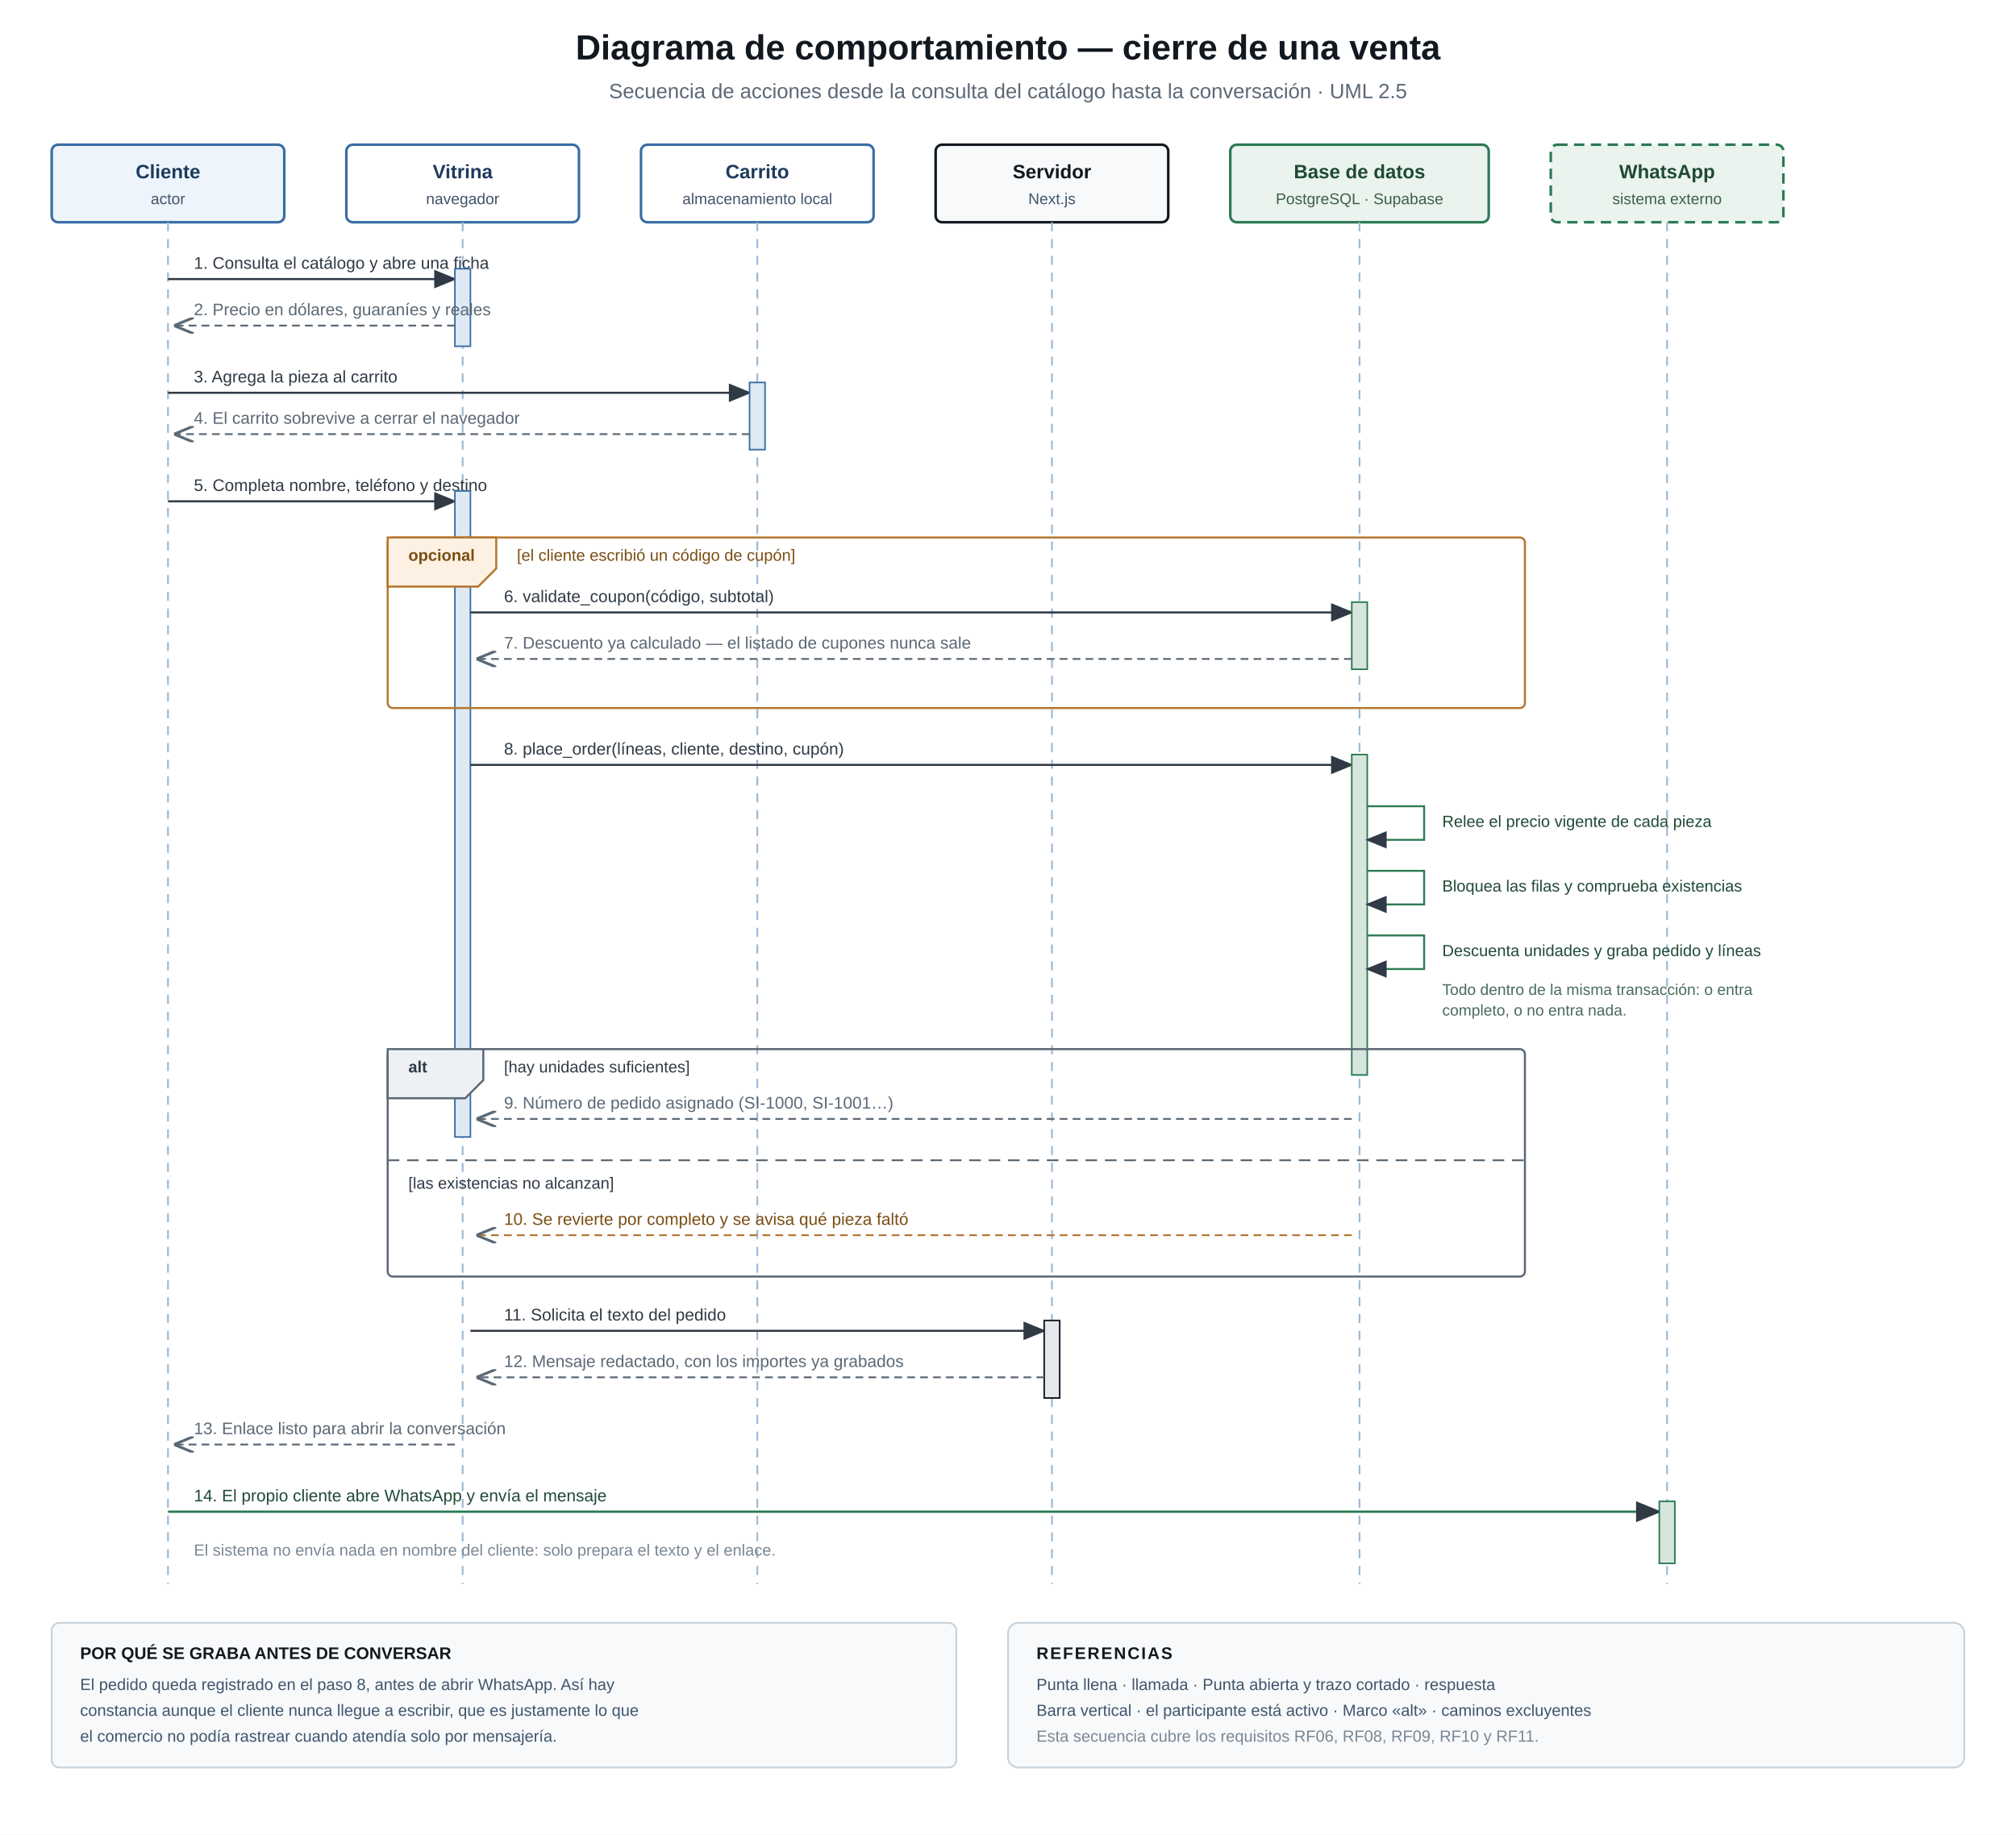
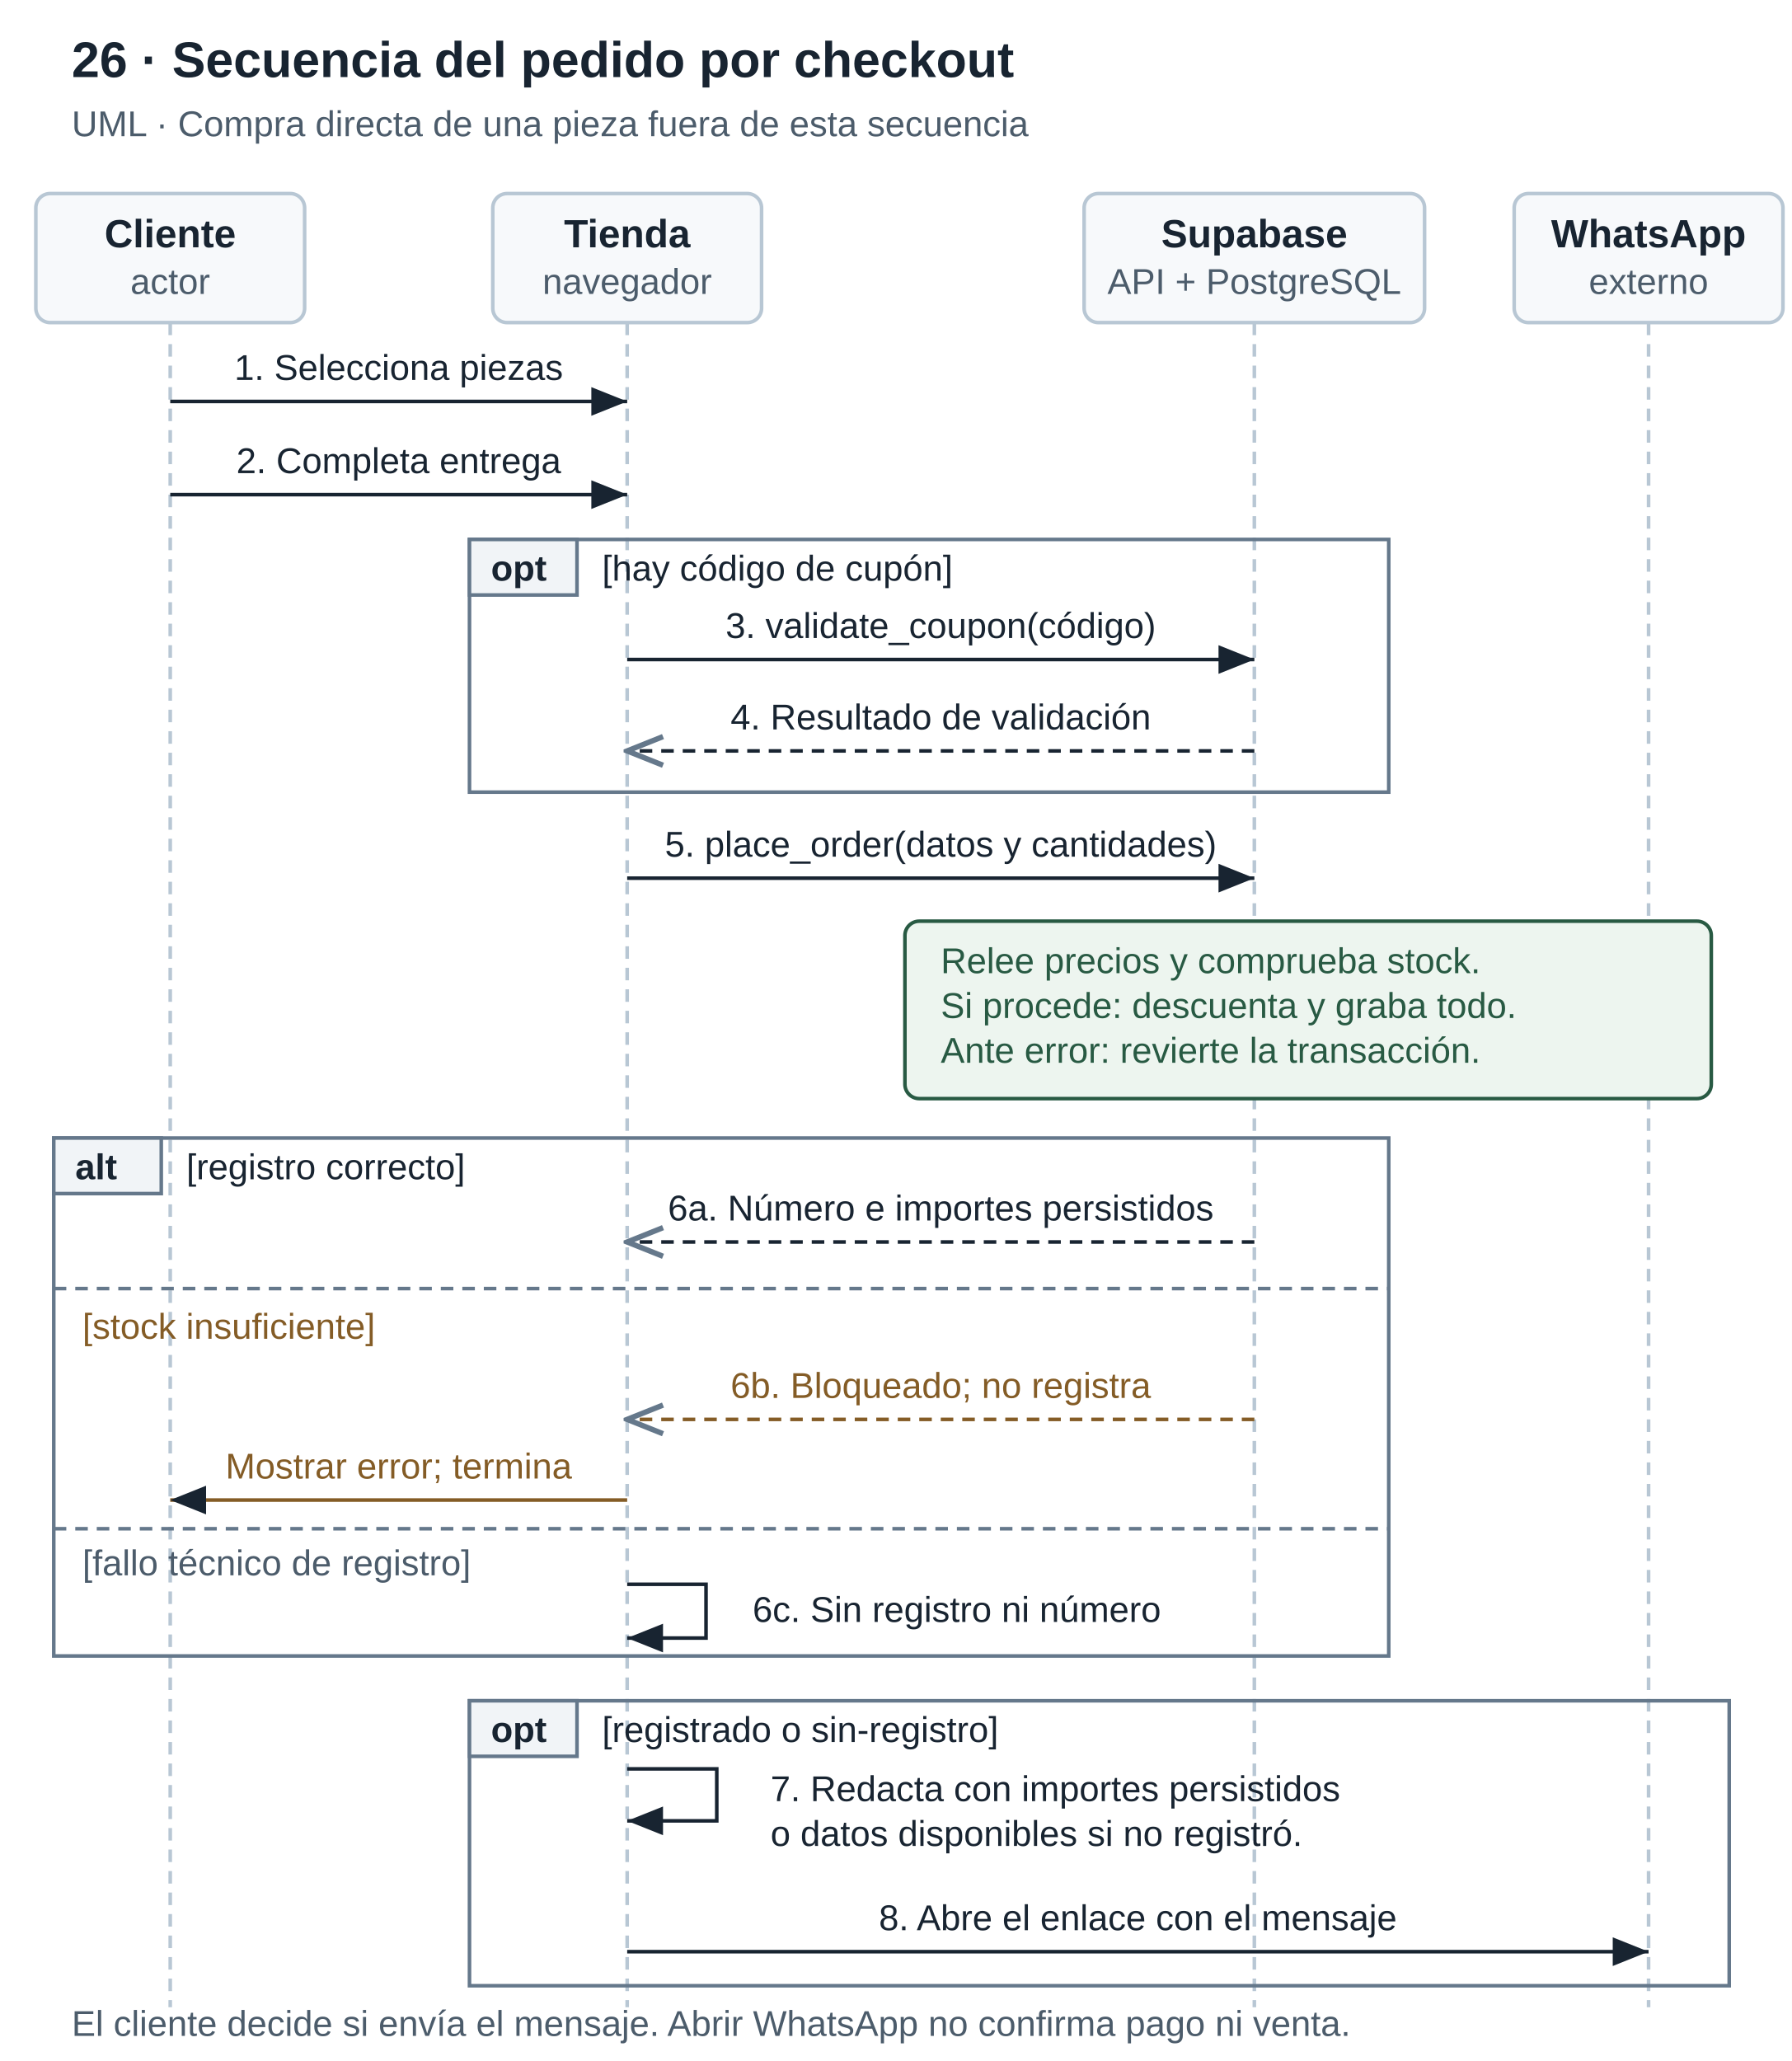
- <svg xmlns="http://www.w3.org/2000/svg" width="1560" height="1420" viewBox="0 0 1560 1420" font-family="Segoe UI, Arial, sans-serif">
-   <rect width="1560" height="1420" fill="#ffffff" />
-   <text x="780" y="46" text-anchor="middle" font-size="27" font-weight="700" fill="#12181f">
-     Diagrama de comportamiento — cierre de una venta
-   </text>
-   <text x="780" y="76" text-anchor="middle" font-size="16" fill="#5b6875">
-     Secuencia de acciones desde la consulta del catálogo hasta la conversación · UML 2.5
-   </text>
+ <svg xmlns="http://www.w3.org/2000/svg" width="1000" height="1150" viewBox="0 0 1000 1150" font-family="Segoe UI, Arial, sans-serif">
  <defs>
-     <marker id="m-llena" markerWidth="11" markerHeight="9" refX="10" refY="4.5" orient="auto">
-       <path d="M0,0 L11,4.5 L0,9 z" fill="#2f3a45" />
+     <marker id="arrow" markerWidth="12" markerHeight="10" refX="11" refY="5" orient="auto">
+       <path d="M1,1 L11,5 L1,9" fill="none" stroke="#65788b" stroke-width="1.5" />
    </marker>
-     <marker id="m-abierta" markerWidth="11" markerHeight="9" refX="10" refY="4.5" orient="auto">
-       <path d="M0,0 L11,4.5 L0,9" fill="none" stroke="#5b6875" stroke-width="1.5" />
+     <marker id="solid" markerWidth="12" markerHeight="10" refX="11" refY="5" orient="auto">
+       <path d="M1,1 L11,5 L1,9 Z" fill="#182431" />
+     </marker>
+     <marker id="general" markerWidth="16" markerHeight="14" refX="15" refY="7" orient="auto">
+       <path d="M1,1 L15,7 L1,13 Z" fill="white" stroke="#65788b" stroke-width="1.6" />
    </marker>
  </defs>
-   <g>
-     <rect x="40" y="112" width="180" height="60" rx="5" fill="#eef4fb" stroke="#3a6ea5" stroke-width="2" />
-     <text x="130" y="138" text-anchor="middle" font-size="15" font-weight="700" fill="#1d3a5c">Cliente</text>
-     <text x="130" y="158" text-anchor="middle" font-size="12" fill="#40546b">actor</text>
-   </g>
-   <g>
-     <rect x="268" y="112" width="180" height="60" rx="5" fill="#ffffff" stroke="#3a6ea5" stroke-width="2" />
-     <text x="358" y="138" text-anchor="middle" font-size="15" font-weight="700" fill="#1d3a5c">Vitrina</text>
-     <text x="358" y="158" text-anchor="middle" font-size="12" fill="#40546b">navegador</text>
-   </g>
-   <g>
-     <rect x="496" y="112" width="180" height="60" rx="5" fill="#ffffff" stroke="#3a6ea5" stroke-width="2" />
-     <text x="586" y="138" text-anchor="middle" font-size="15" font-weight="700" fill="#1d3a5c">Carrito</text>
-     <text x="586" y="158" text-anchor="middle" font-size="12" fill="#40546b">almacenamiento local</text>
-   </g>
-   <g>
-     <rect x="724" y="112" width="180" height="60" rx="5" fill="#f7f9fb" stroke="#12181f" stroke-width="2" />
-     <text x="814" y="138" text-anchor="middle" font-size="15" font-weight="700" fill="#12181f">Servidor</text>
-     <text x="814" y="158" text-anchor="middle" font-size="12" fill="#40546b">Next.js</text>
-   </g>
-   <g>
-     <rect x="952" y="112" width="200" height="60" rx="5" fill="#eaf3ee" stroke="#2c7a54" stroke-width="2" />
-     <text x="1052" y="138" text-anchor="middle" font-size="15" font-weight="700" fill="#1f4a35">Base de datos</text>
-     <text x="1052" y="158" text-anchor="middle" font-size="12" fill="#3c5f4c">PostgreSQL · Supabase</text>
-   </g>
-   <g>
-     <rect x="1200" y="112" width="180" height="60" rx="5" fill="#eaf3ee" stroke="#2c7a54" stroke-width="2" stroke-dasharray="8 5" />
-     <text x="1290" y="138" text-anchor="middle" font-size="15" font-weight="700" fill="#1f4a35">WhatsApp</text>
-     <text x="1290" y="158" text-anchor="middle" font-size="12" fill="#3c5f4c">sistema externo</text>
-   </g>
-   <g stroke="#9dbad6" stroke-width="1.4" stroke-dasharray="7 6">
-     <line x1="130" y1="172" x2="130" y2="1226" />
-     <line x1="358" y1="172" x2="358" y2="1226" />
-     <line x1="586" y1="172" x2="586" y2="1226" />
-     <line x1="814" y1="172" x2="814" y2="1226" />
-     <line x1="1052" y1="172" x2="1052" y2="1226" />
-     <line x1="1290" y1="172" x2="1290" y2="1226" />
-   </g>
-   <g font-size="13" fill="#2f3a45">
-     <line x1="130" y1="216" x2="352" y2="216" stroke="#2f3a45" stroke-width="1.6" marker-end="url(#m-llena)" />
-     <text x="150" y="208">1. Consulta el catálogo y abre una ficha</text>
-     <rect x="352" y="208" width="12" height="60" fill="#dfe9f3" stroke="#3a6ea5" stroke-width="1.2" />
-     <line x1="352" y1="252" x2="136" y2="252" stroke="#5b6875" stroke-width="1.4" stroke-dasharray="6 4" marker-end="url(#m-abierta)" />
-     <text x="150" y="244" fill="#5b6875">2. Precio en dólares, guaraníes y reales</text>
-     <line x1="130" y1="304" x2="580" y2="304" stroke="#2f3a45" stroke-width="1.6" marker-end="url(#m-llena)" />
-     <text x="150" y="296">3. Agrega la pieza al carrito</text>
-     <rect x="580" y="296" width="12" height="52" fill="#dfe9f3" stroke="#3a6ea5" stroke-width="1.2" />
-     <line x1="580" y1="336" x2="136" y2="336" stroke="#5b6875" stroke-width="1.4" stroke-dasharray="6 4" marker-end="url(#m-abierta)" />
-     <text x="150" y="328" fill="#5b6875">4. El carrito sobrevive a cerrar el navegador</text>
-     <line x1="130" y1="388" x2="352" y2="388" stroke="#2f3a45" stroke-width="1.6" marker-end="url(#m-llena)" />
-     <text x="150" y="380">5. Completa nombre, teléfono y destino</text>
-     <rect x="352" y="380" width="12" height="500" fill="#dfe9f3" stroke="#3a6ea5" stroke-width="1.2" />
-   </g>
-   <rect x="300" y="416" width="880" height="132" rx="4" fill="none" stroke="#b5762f" stroke-width="1.6" />
-   <path d="M300 416 h84 v24 l-14 14 H300 z" fill="#fdf1e3" stroke="#b5762f" stroke-width="1.6" />
-   <text x="316" y="434" font-size="12.5" font-weight="700" fill="#7a4d12">opcional</text>
-   <text x="400" y="434" font-size="12.5" fill="#7a4d12">[el cliente escribió un código de cupón]</text>
-   <g font-size="13" fill="#2f3a45">
-     <line x1="364" y1="474" x2="1046" y2="474" stroke="#2f3a45" stroke-width="1.6" marker-end="url(#m-llena)" />
-     <text x="390" y="466">6. validate_coupon(código, subtotal)</text>
-     <rect x="1046" y="466" width="12" height="52" fill="#d6e6dc" stroke="#2c7a54" stroke-width="1.2" />
-     <line x1="1046" y1="510" x2="370" y2="510" stroke="#5b6875" stroke-width="1.4" stroke-dasharray="6 4" marker-end="url(#m-abierta)" />
-     <text x="390" y="502" fill="#5b6875">7. Descuento ya calculado — el listado de cupones nunca sale</text>
-   </g>
-   <g font-size="13" fill="#2f3a45">
-     <line x1="364" y1="592" x2="1046" y2="592" stroke="#2f3a45" stroke-width="1.6" marker-end="url(#m-llena)" />
-     <text x="390" y="584">8. place_order(líneas, cliente, destino, cupón)</text>
-     <rect x="1046" y="584" width="12" height="248" fill="#d6e6dc" stroke="#2c7a54" stroke-width="1.2" />
-   </g>
-   <g stroke="#2c7a54" stroke-width="1.5" fill="none">
-     <path d="M1058 624 h44 v26 h-44" marker-end="url(#m-llena)" />
-     <path d="M1058 674 h44 v26 h-44" marker-end="url(#m-llena)" />
-     <path d="M1058 724 h44 v26 h-44" marker-end="url(#m-llena)" />
-   </g>
-   <g font-size="12.5" fill="#1f4a35">
-     <text x="1116" y="640">Relee el precio vigente de cada pieza</text>
-     <text x="1116" y="690">Bloquea las filas y comprueba existencias</text>
-     <text x="1116" y="740">Descuenta unidades y graba pedido y líneas</text>
-   </g>
-   <text x="1116" y="770" font-size="12" fill="#4a6b5b">Todo dentro de la misma transacción: o entra</text>
-   <text x="1116" y="786" font-size="12" fill="#4a6b5b">completo, o no entra nada.</text>
-   <rect x="300" y="812" width="880" height="176" rx="4" fill="none" stroke="#5b6875" stroke-width="1.6" />
-   <path d="M300 812 h74 v24 l-14 14 H300 z" fill="#eef1f4" stroke="#5b6875" stroke-width="1.6" />
-   <text x="316" y="830" font-size="12.5" font-weight="700" fill="#2f3a45">alt</text>
-   <text x="390" y="830" font-size="12.5" fill="#2f3a45">[hay unidades suficientes]</text>
-   <g font-size="13">
-     <line x1="1046" y1="866" x2="370" y2="866" stroke="#5b6875" stroke-width="1.4" stroke-dasharray="6 4" marker-end="url(#m-abierta)" />
-     <text x="390" y="858" fill="#5b6875">9. Número de pedido asignado (SI-1000, SI-1001…)</text>
-   </g>
-   <line x1="300" y1="898" x2="1180" y2="898" stroke="#5b6875" stroke-width="1.4" stroke-dasharray="9 6" />
-   <text x="316" y="920" font-size="12.5" fill="#2f3a45">[las existencias no alcanzan]</text>
-   <g font-size="13">
-     <line x1="1046" y1="956" x2="370" y2="956" stroke="#b5762f" stroke-width="1.4" stroke-dasharray="6 4" marker-end="url(#m-abierta)" />
-     <text x="390" y="948" fill="#7a4d12">10. Se revierte por completo y se avisa qué pieza faltó</text>
-   </g>
-   <g font-size="13" fill="#2f3a45">
-     <line x1="364" y1="1030" x2="808" y2="1030" stroke="#2f3a45" stroke-width="1.6" marker-end="url(#m-llena)" />
-     <text x="390" y="1022">11. Solicita el texto del pedido</text>
-     <rect x="808" y="1022" width="12" height="60" fill="#e4e8ec" stroke="#12181f" stroke-width="1.2" />
-     <line x1="808" y1="1066" x2="370" y2="1066" stroke="#5b6875" stroke-width="1.4" stroke-dasharray="6 4" marker-end="url(#m-abierta)" />
-     <text x="390" y="1058" fill="#5b6875">12. Mensaje redactado, con los importes ya grabados</text>
-     <line x1="352" y1="1118" x2="136" y2="1118" stroke="#5b6875" stroke-width="1.4" stroke-dasharray="6 4" marker-end="url(#m-abierta)" />
-     <text x="150" y="1110" fill="#5b6875">13. Enlace listo para abrir la conversación</text>
-     <line x1="130" y1="1170" x2="1284" y2="1170" stroke="#2c7a54" stroke-width="1.8" marker-end="url(#m-llena)" />
-     <text x="150" y="1162" fill="#1f4a35">14. El propio cliente abre WhatsApp y envía el mensaje</text>
-     <rect x="1284" y="1162" width="12" height="48" fill="#d6e6dc" stroke="#2c7a54" stroke-width="1.2" />
-   </g>
-   <text x="150" y="1204" font-size="12.5" fill="#7a8794">El sistema no envía nada en nombre del cliente: solo prepara el texto y el enlace.</text>
-   <rect x="40" y="1256" width="700" height="112" rx="6" fill="#f7f9fb" stroke="#c8d2dc" stroke-width="1.4" />
-   <text x="62" y="1284" font-size="13" font-weight="700" fill="#12181f">POR QUÉ SE GRABA ANTES DE CONVERSAR</text>
-   <text x="62" y="1308" font-size="12.5" fill="#40546b">El pedido queda registrado en el paso 8, antes de abrir WhatsApp. Así hay</text>
-   <text x="62" y="1328" font-size="12.5" fill="#40546b">constancia aunque el cliente nunca llegue a escribir, que es justamente lo que</text>
-   <text x="62" y="1348" font-size="12.5" fill="#40546b">el comercio no podía rastrear cuando atendía solo por mensajería.</text>
-   <rect x="780" y="1256" width="740" height="112" rx="8" fill="#f7f9fb" stroke="#c8d2dc" stroke-width="1.4" />
-   <text x="802" y="1284" font-size="13" font-weight="700" fill="#12181f" letter-spacing="1.2">REFERENCIAS</text>
-   <g font-size="12.5" fill="#40546b">
-     <text x="802" y="1308">Punta llena · llamada    ·    Punta abierta y trazo cortado · respuesta</text>
-     <text x="802" y="1328">Barra vertical · el participante está activo    ·    Marco «alt» · caminos excluyentes</text>
-     <text x="802" y="1348" fill="#7a8794">Esta secuencia cubre los requisitos RF06, RF08, RF09, RF10 y RF11.</text>
-   </g>
+   <rect width="1000" height="1150" fill="white" />
+   <text x="40" y="43" font-size="28" fill="#182431" text-anchor="start" font-weight="700">
+     <tspan x="40" dy="0">26 · Secuencia del pedido por checkout</tspan>
+   </text>
+   <text x="40" y="76" font-size="20" fill="#4c5c6b" text-anchor="start" font-weight="400">
+     <tspan x="40" dy="0">UML · Compra directa de una pieza fuera de esta secuencia</tspan>
+   </text>
+   <rect x="20" y="108" width="150" height="72" rx="8" fill="#f7f9fb" stroke="#b8c7d4" stroke-width="2" />
+   <text x="95" y="138" font-size="22" fill="#182431" text-anchor="middle" font-weight="700">
+     <tspan x="95" dy="0">Cliente</tspan>
+   </text>
+   <text x="95" y="164" font-size="20" fill="#4c5c6b" text-anchor="middle" font-weight="400">
+     <tspan x="95" dy="0">actor</tspan>
+   </text>
+   <path d="M95 180 V1120" fill="none" stroke="#b8c7d4" stroke-width="2" stroke-dasharray="7 5" />
+   <rect x="275" y="108" width="150" height="72" rx="8" fill="#f7f9fb" stroke="#b8c7d4" stroke-width="2" />
+   <text x="350" y="138" font-size="22" fill="#182431" text-anchor="middle" font-weight="700">
+     <tspan x="350" dy="0">Tienda</tspan>
+   </text>
+   <text x="350" y="164" font-size="20" fill="#4c5c6b" text-anchor="middle" font-weight="400">
+     <tspan x="350" dy="0">navegador</tspan>
+   </text>
+   <path d="M350 180 V1120" fill="none" stroke="#b8c7d4" stroke-width="2" stroke-dasharray="7 5" />
+   <rect x="605" y="108" width="190" height="72" rx="8" fill="#f7f9fb" stroke="#b8c7d4" stroke-width="2" />
+   <text x="700" y="138" font-size="22" fill="#182431" text-anchor="middle" font-weight="700">
+     <tspan x="700" dy="0">Supabase</tspan>
+   </text>
+   <text x="700" y="164" font-size="20" fill="#4c5c6b" text-anchor="middle" font-weight="400">
+     <tspan x="700" dy="0">API + PostgreSQL</tspan>
+   </text>
+   <path d="M700 180 V1120" fill="none" stroke="#b8c7d4" stroke-width="2" stroke-dasharray="7 5" />
+   <rect x="845" y="108" width="150" height="72" rx="8" fill="#f7f9fb" stroke="#b8c7d4" stroke-width="2" />
+   <text x="920" y="138" font-size="22" fill="#182431" text-anchor="middle" font-weight="700">
+     <tspan x="920" dy="0">WhatsApp</tspan>
+   </text>
+   <text x="920" y="164" font-size="20" fill="#4c5c6b" text-anchor="middle" font-weight="400">
+     <tspan x="920" dy="0">externo</tspan>
+   </text>
+   <path d="M920 180 V1120" fill="none" stroke="#b8c7d4" stroke-width="2" stroke-dasharray="7 5" />
+   <text x="222.5" y="212" font-size="20" fill="#182431" text-anchor="middle" font-weight="400">
+     <tspan x="222.5" dy="0">1. Selecciona piezas</tspan>
+   </text>
+   <path d="M95 224 H350" fill="none" stroke="#182431" stroke-width="2" marker-end="url(#solid)" />
+   <text x="222.5" y="264" font-size="20" fill="#182431" text-anchor="middle" font-weight="400">
+     <tspan x="222.5" dy="0">2. Completa entrega</tspan>
+   </text>
+   <path d="M95 276 H350" fill="none" stroke="#182431" stroke-width="2" marker-end="url(#solid)" />
+   <rect x="262" y="301" width="513" height="141" rx="0" fill="none" stroke="#65788b" stroke-width="2" />
+   <rect x="262" y="301" width="60" height="31" rx="0" fill="#f1f4f7" stroke="#65788b" stroke-width="2" />
+   <text x="274" y="324" font-size="20" fill="#182431" text-anchor="start" font-weight="700">
+     <tspan x="274" dy="0">opt</tspan>
+   </text>
+   <text x="336" y="324" font-size="20" fill="#182431" text-anchor="start" font-weight="400">
+     <tspan x="336" dy="0">[hay código de cupón]</tspan>
+   </text>
+   <text x="525" y="356" font-size="20" fill="#182431" text-anchor="middle" font-weight="400">
+     <tspan x="525" dy="0">3. validate_coupon(código)</tspan>
+   </text>
+   <path d="M350 368 H700" fill="none" stroke="#182431" stroke-width="2" marker-end="url(#solid)" />
+   <text x="525" y="407" font-size="20" fill="#182431" text-anchor="middle" font-weight="400">
+     <tspan x="525" dy="0">4. Resultado de validación</tspan>
+   </text>
+   <path d="M700 419 H350" fill="none" stroke="#182431" stroke-width="2" stroke-dasharray="7 5" marker-end="url(#arrow)" />
+   <text x="525" y="478" font-size="20" fill="#182431" text-anchor="middle" font-weight="400">
+     <tspan x="525" dy="0">5. place_order(datos y cantidades)</tspan>
+   </text>
+   <path d="M350 490 H700" fill="none" stroke="#182431" stroke-width="2" marker-end="url(#solid)" />
+   <rect x="505" y="514" width="450" height="99" rx="8" fill="#edf5ef" stroke="#285a43" stroke-width="2" />
+   <text x="525" y="543" font-size="20" fill="#285a43" text-anchor="start" font-weight="400">
+     <tspan x="525" dy="0">Relee precios y comprueba stock.</tspan>
+     <tspan x="525" dy="25">Si procede: descuenta y graba todo.</tspan>
+     <tspan x="525" dy="25">Ante error: revierte la transacción.</tspan>
+   </text>
+   <rect x="30" y="635" width="745" height="289" rx="0" fill="none" stroke="#65788b" stroke-width="2" />
+   <rect x="30" y="635" width="60" height="31" rx="0" fill="#f1f4f7" stroke="#65788b" stroke-width="2" />
+   <text x="42" y="658" font-size="20" fill="#182431" text-anchor="start" font-weight="700">
+     <tspan x="42" dy="0">alt</tspan>
+   </text>
+   <text x="104" y="658" font-size="20" fill="#182431" text-anchor="start" font-weight="400">
+     <tspan x="104" dy="0">[registro correcto]</tspan>
+   </text>
+   <text x="525" y="681" font-size="20" fill="#182431" text-anchor="middle" font-weight="400">
+     <tspan x="525" dy="0">6a. Número e importes persistidos</tspan>
+   </text>
+   <path d="M700 693 H350" fill="none" stroke="#182431" stroke-width="2" stroke-dasharray="7 5" marker-end="url(#arrow)" />
+   <path d="M30 719 H775" fill="none" stroke="#65788b" stroke-width="2" stroke-dasharray="7 5" />
+   <text x="46" y="747" font-size="20" fill="#845c26" text-anchor="start" font-weight="400">
+     <tspan x="46" dy="0">[stock insuficiente]</tspan>
+   </text>
+   <text x="525" y="780" font-size="20" fill="#845c26" text-anchor="middle" font-weight="400">
+     <tspan x="525" dy="0">6b. Bloqueado; no registra</tspan>
+   </text>
+   <path d="M700 792 H350" fill="none" stroke="#845c26" stroke-width="2" stroke-dasharray="7 5" marker-end="url(#arrow)" />
+   <text x="222.5" y="825" font-size="20" fill="#845c26" text-anchor="middle" font-weight="400">
+     <tspan x="222.5" dy="0">Mostrar error; termina</tspan>
+   </text>
+   <path d="M350 837 H95" fill="none" stroke="#845c26" stroke-width="2" marker-end="url(#solid)" />
+   <path d="M30 853 H775" fill="none" stroke="#65788b" stroke-width="2" stroke-dasharray="7 5" />
+   <text x="46" y="879" font-size="20" fill="#4c5c6b" text-anchor="start" font-weight="400">
+     <tspan x="46" dy="0">[fallo técnico de registro]</tspan>
+   </text>
+   <path d="M350 884 H394 V914 H350" fill="none" stroke="#182431" stroke-width="2" marker-end="url(#solid)" />
+   <text x="420" y="905" font-size="20" fill="#182431" text-anchor="start" font-weight="400">
+     <tspan x="420" dy="0">6c. Sin registro ni número</tspan>
+   </text>
+   <rect x="262" y="949" width="703" height="159" rx="0" fill="none" stroke="#65788b" stroke-width="2" />
+   <rect x="262" y="949" width="60" height="31" rx="0" fill="#f1f4f7" stroke="#65788b" stroke-width="2" />
+   <text x="274" y="972" font-size="20" fill="#182431" text-anchor="start" font-weight="700">
+     <tspan x="274" dy="0">opt</tspan>
+   </text>
+   <text x="336" y="972" font-size="20" fill="#182431" text-anchor="start" font-weight="400">
+     <tspan x="336" dy="0">[registrado o sin-registro]</tspan>
+   </text>
+   <path d="M350 987 H400 V1016 H350" fill="none" stroke="#182431" stroke-width="2" marker-end="url(#solid)" />
+   <text x="430" y="1005" font-size="20" fill="#182431" text-anchor="start" font-weight="400">
+     <tspan x="430" dy="0">7. Redacta con importes persistidos</tspan>
+     <tspan x="430" dy="25">o datos disponibles si no registró.</tspan>
+   </text>
+   <text x="635" y="1077" font-size="20" fill="#182431" text-anchor="middle" font-weight="400">
+     <tspan x="635" dy="0">8. Abre el enlace con el mensaje</tspan>
+   </text>
+   <path d="M350 1089 H920" fill="none" stroke="#182431" stroke-width="2" marker-end="url(#solid)" />
+   <text x="40" y="1136" font-size="20" fill="#4c5c6b" text-anchor="start" font-weight="400">
+     <tspan x="40" dy="0">El cliente decide si envía el mensaje. Abrir WhatsApp no confirma pago ni venta.</tspan>
+   </text>
</svg>
